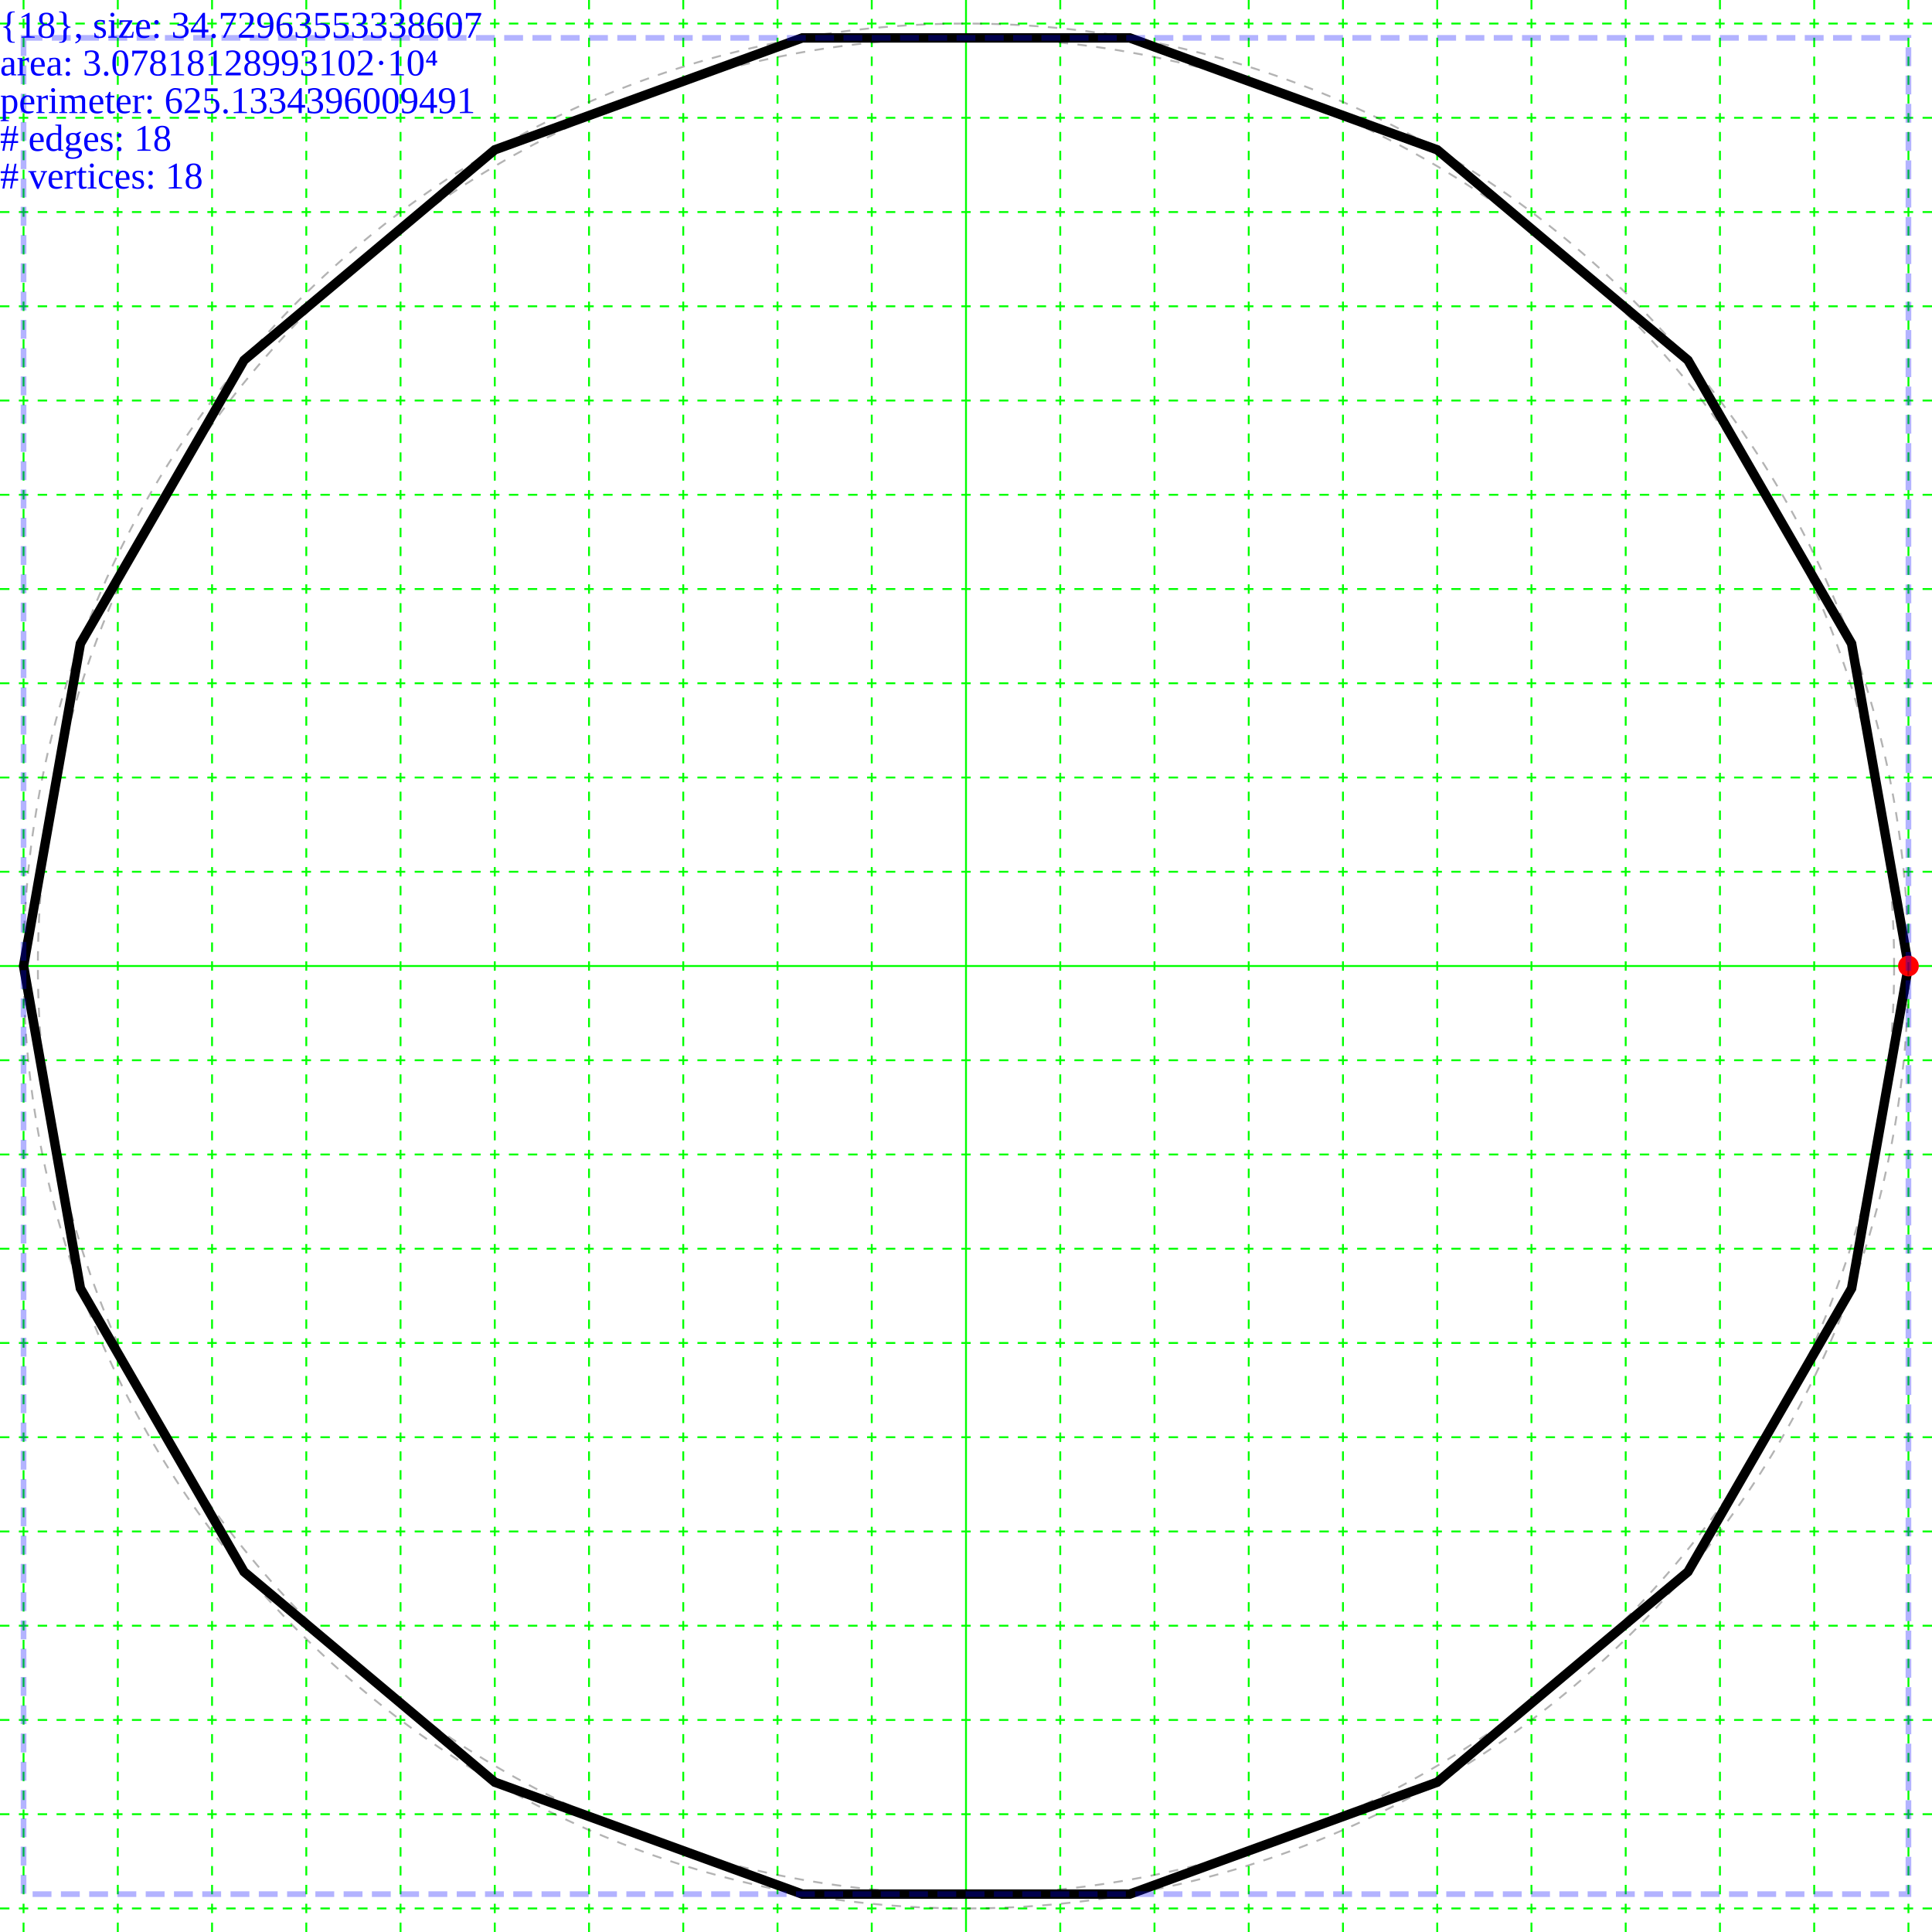
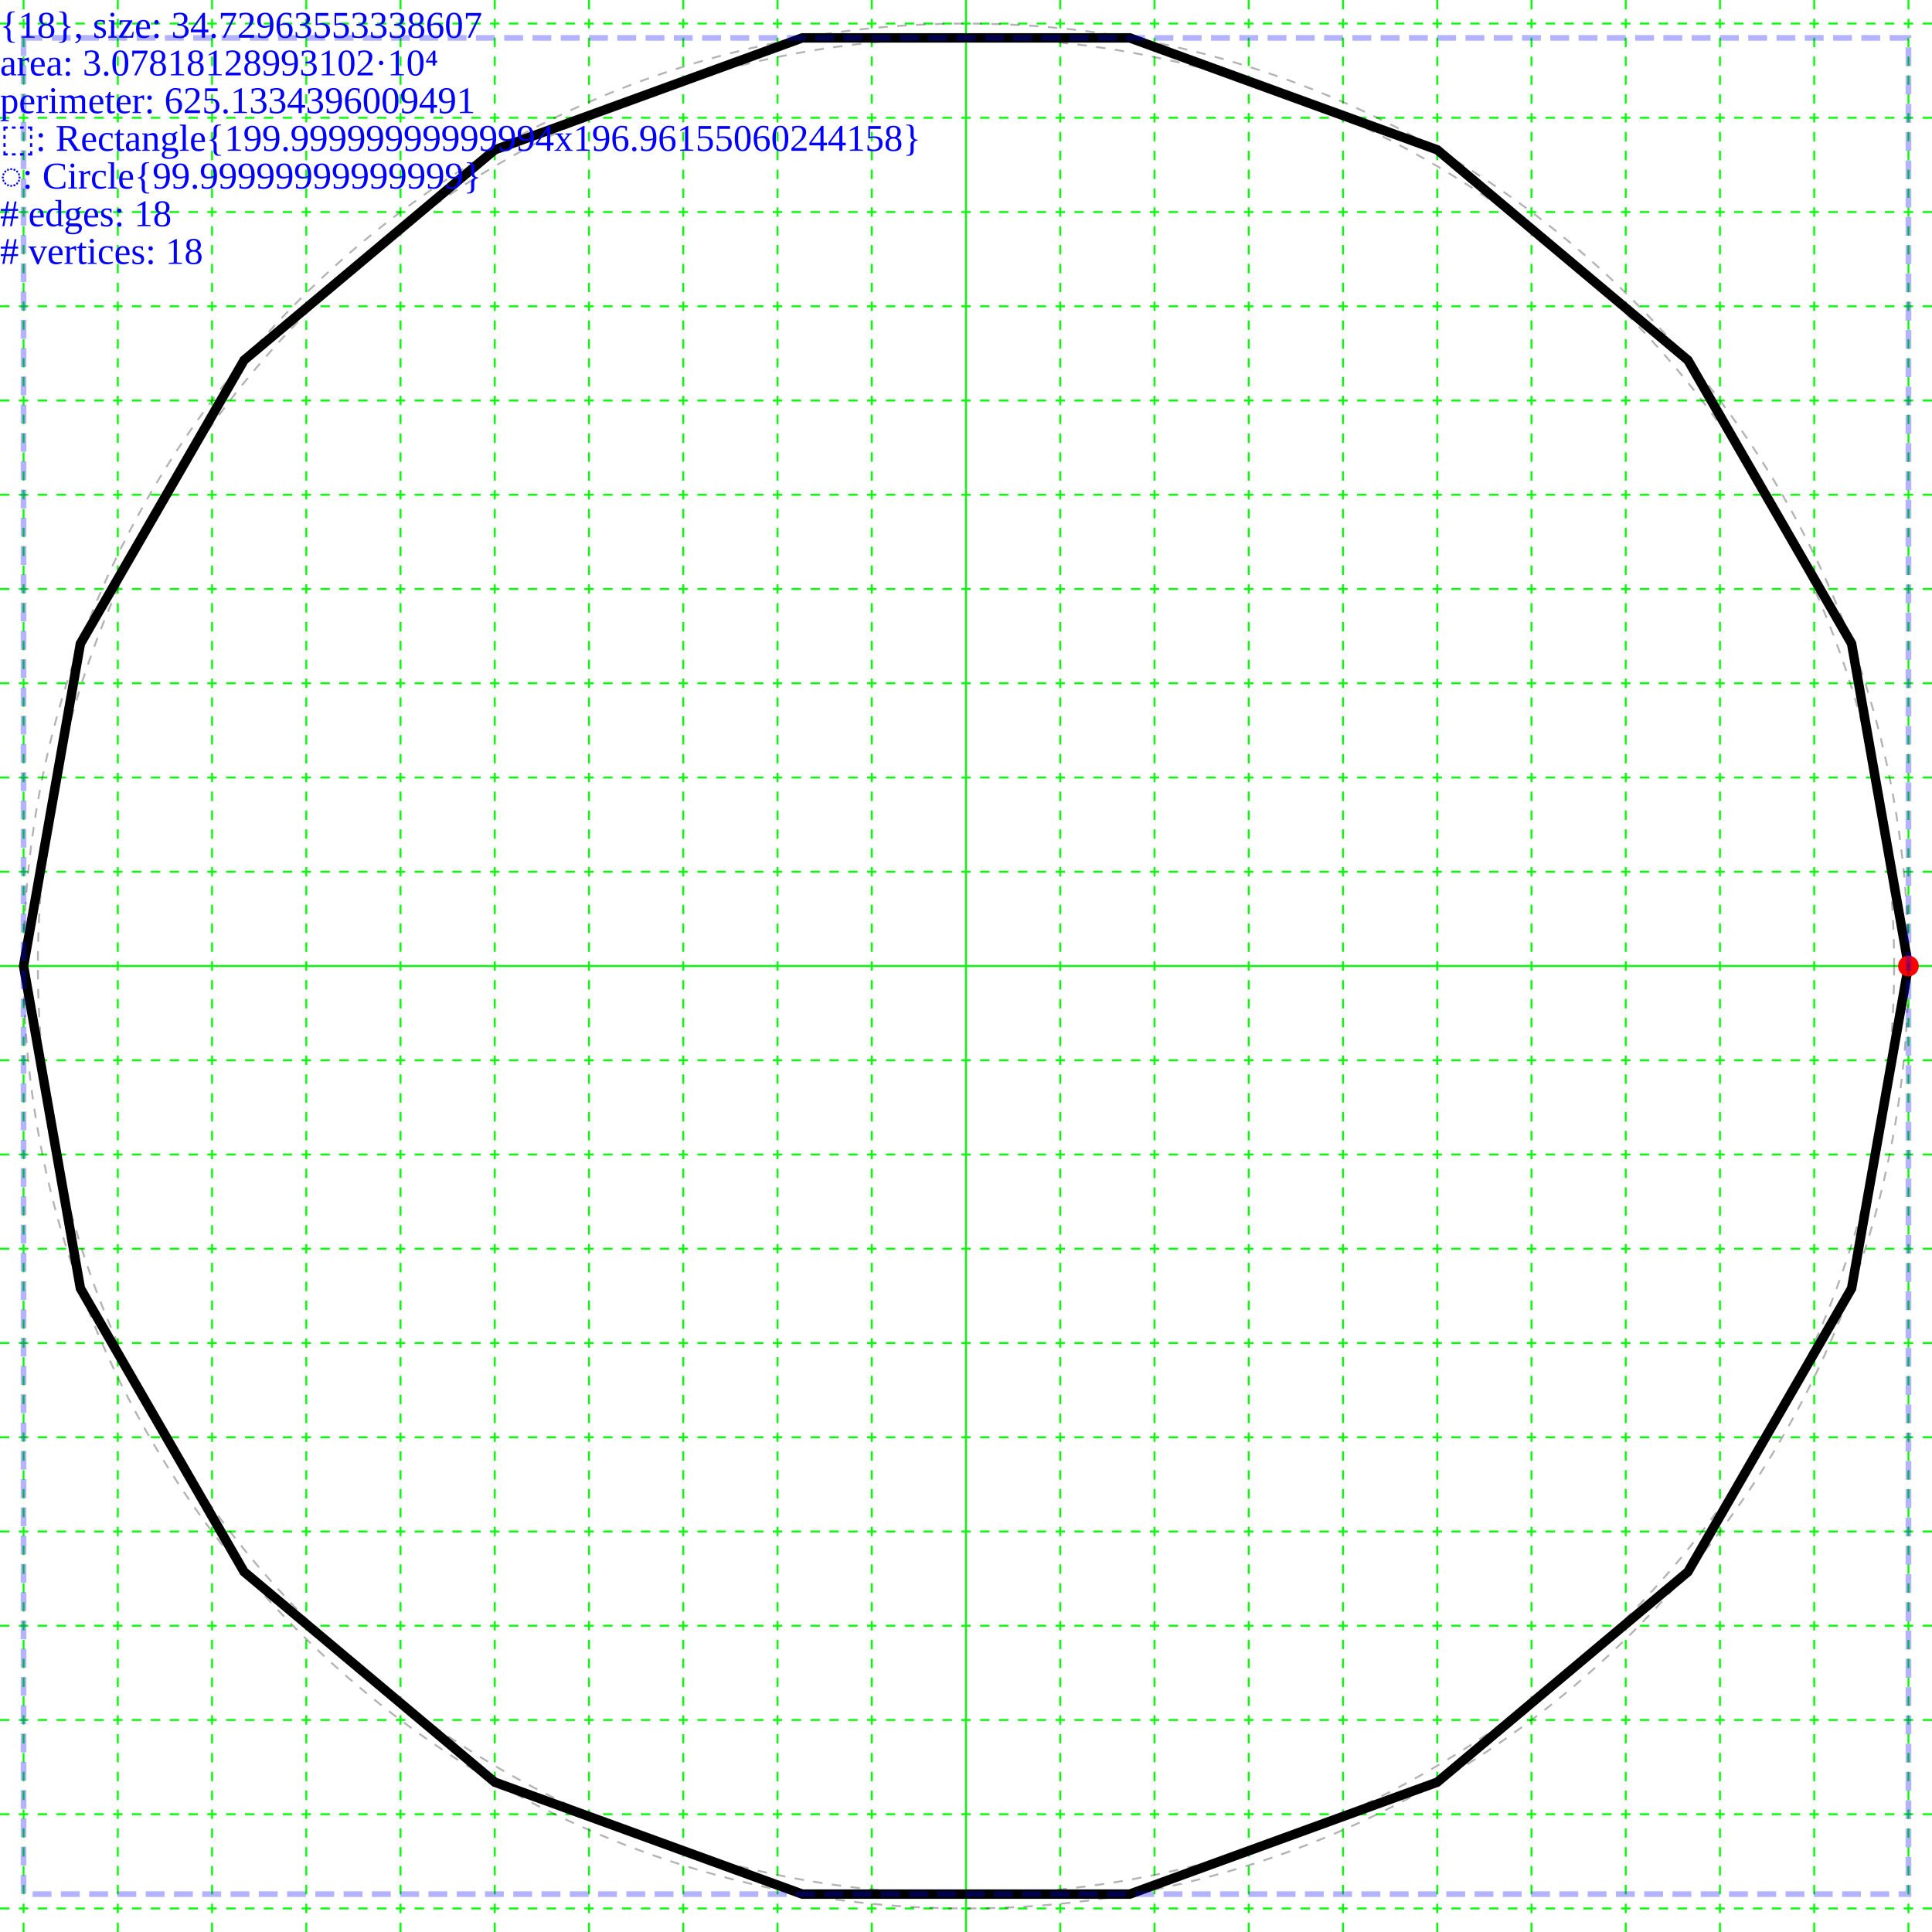
<svg xmlns="http://www.w3.org/2000/svg" height="205.0" width="205.0">
  <g transform="translate(102.5,102.5)">
    <g id="grid">
      <line stroke="#00ff00" stroke-width="0.2" x1="0" x2="0" y1="-102.5" y2="102.5" />
      <line stroke="#00ff00" stroke-dasharray="1,1" stroke-width="0.2" x1="10.0" x2="10.0" y1="-102.5" y2="102.5" />
      <line stroke="#00ff00" stroke-dasharray="1,1" stroke-width="0.2" x1="-10.0" x2="-10.0" y1="-102.5" y2="102.5" />
      <line stroke="#00ff00" stroke-dasharray="1,1" stroke-width="0.2" x1="20.0" x2="20.0" y1="-102.5" y2="102.5" />
      <line stroke="#00ff00" stroke-dasharray="1,1" stroke-width="0.2" x1="-20.0" x2="-20.0" y1="-102.5" y2="102.5" />
      <line stroke="#00ff00" stroke-dasharray="1,1" stroke-width="0.2" x1="30.0" x2="30.0" y1="-102.5" y2="102.5" />
      <line stroke="#00ff00" stroke-dasharray="1,1" stroke-width="0.2" x1="-30.0" x2="-30.0" y1="-102.5" y2="102.5" />
      <line stroke="#00ff00" stroke-dasharray="1,1" stroke-width="0.2" x1="40.0" x2="40.0" y1="-102.5" y2="102.5" />
      <line stroke="#00ff00" stroke-dasharray="1,1" stroke-width="0.2" x1="-40.0" x2="-40.0" y1="-102.5" y2="102.5" />
      <line stroke="#00ff00" stroke-dasharray="1,1" stroke-width="0.2" x1="50.0" x2="50.0" y1="-102.5" y2="102.5" />
      <line stroke="#00ff00" stroke-dasharray="1,1" stroke-width="0.2" x1="-50.0" x2="-50.0" y1="-102.5" y2="102.5" />
      <line stroke="#00ff00" stroke-dasharray="1,1" stroke-width="0.2" x1="60.0" x2="60.0" y1="-102.5" y2="102.5" />
      <line stroke="#00ff00" stroke-dasharray="1,1" stroke-width="0.2" x1="-60.0" x2="-60.0" y1="-102.5" y2="102.5" />
      <line stroke="#00ff00" stroke-dasharray="1,1" stroke-width="0.2" x1="70.0" x2="70.0" y1="-102.5" y2="102.5" />
      <line stroke="#00ff00" stroke-dasharray="1,1" stroke-width="0.2" x1="-70.0" x2="-70.0" y1="-102.5" y2="102.5" />
      <line stroke="#00ff00" stroke-dasharray="1,1" stroke-width="0.2" x1="80.0" x2="80.0" y1="-102.5" y2="102.5" />
      <line stroke="#00ff00" stroke-dasharray="1,1" stroke-width="0.2" x1="-80.0" x2="-80.0" y1="-102.5" y2="102.5" />
      <line stroke="#00ff00" stroke-dasharray="1,1" stroke-width="0.2" x1="90.0" x2="90.0" y1="-102.5" y2="102.5" />
      <line stroke="#00ff00" stroke-dasharray="1,1" stroke-width="0.2" x1="-90.0" x2="-90.0" y1="-102.5" y2="102.5" />
      <line stroke="#00ff00" stroke-dasharray="1,1" stroke-width="0.2" x1="100.0" x2="100.0" y1="-102.5" y2="102.5" />
      <line stroke="#00ff00" stroke-dasharray="1,1" stroke-width="0.2" x1="-100.0" x2="-100.0" y1="-102.5" y2="102.5" />
      <line stroke="#00ff00" stroke-dasharray="1,1" stroke-width="0.2" x1="110.0" x2="110.0" y1="-102.5" y2="102.5" />
      <line stroke="#00ff00" stroke-dasharray="1,1" stroke-width="0.2" x1="-110.0" x2="-110.0" y1="-102.5" y2="102.5" />
      <line stroke="#00ff00" stroke-width="0.2" x1="-102.5" x2="102.5" y1="0" y2="0" />
      <line stroke="#00ff00" stroke-dasharray="1,1" stroke-width="0.2" x1="-102.5" x2="102.5" y1="10.0" y2="10.0" />
      <line stroke="#00ff00" stroke-dasharray="1,1" stroke-width="0.2" x1="-102.5" x2="102.5" y1="-10.0" y2="-10.0" />
      <line stroke="#00ff00" stroke-dasharray="1,1" stroke-width="0.2" x1="-102.5" x2="102.5" y1="20.0" y2="20.0" />
      <line stroke="#00ff00" stroke-dasharray="1,1" stroke-width="0.2" x1="-102.5" x2="102.5" y1="-20.0" y2="-20.0" />
      <line stroke="#00ff00" stroke-dasharray="1,1" stroke-width="0.2" x1="-102.5" x2="102.5" y1="30.0" y2="30.0" />
      <line stroke="#00ff00" stroke-dasharray="1,1" stroke-width="0.2" x1="-102.5" x2="102.5" y1="-30.0" y2="-30.0" />
      <line stroke="#00ff00" stroke-dasharray="1,1" stroke-width="0.2" x1="-102.5" x2="102.5" y1="40.0" y2="40.0" />
      <line stroke="#00ff00" stroke-dasharray="1,1" stroke-width="0.2" x1="-102.5" x2="102.5" y1="-40.0" y2="-40.0" />
      <line stroke="#00ff00" stroke-dasharray="1,1" stroke-width="0.2" x1="-102.5" x2="102.5" y1="50.0" y2="50.0" />
      <line stroke="#00ff00" stroke-dasharray="1,1" stroke-width="0.2" x1="-102.5" x2="102.5" y1="-50.0" y2="-50.0" />
      <line stroke="#00ff00" stroke-dasharray="1,1" stroke-width="0.2" x1="-102.5" x2="102.5" y1="60.0" y2="60.0" />
      <line stroke="#00ff00" stroke-dasharray="1,1" stroke-width="0.2" x1="-102.5" x2="102.5" y1="-60.0" y2="-60.0" />
      <line stroke="#00ff00" stroke-dasharray="1,1" stroke-width="0.2" x1="-102.5" x2="102.5" y1="70.0" y2="70.0" />
      <line stroke="#00ff00" stroke-dasharray="1,1" stroke-width="0.2" x1="-102.5" x2="102.5" y1="-70.0" y2="-70.0" />
      <line stroke="#00ff00" stroke-dasharray="1,1" stroke-width="0.2" x1="-102.5" x2="102.5" y1="80.0" y2="80.0" />
      <line stroke="#00ff00" stroke-dasharray="1,1" stroke-width="0.2" x1="-102.5" x2="102.5" y1="-80.0" y2="-80.0" />
      <line stroke="#00ff00" stroke-dasharray="1,1" stroke-width="0.2" x1="-102.5" x2="102.5" y1="90.0" y2="90.0" />
      <line stroke="#00ff00" stroke-dasharray="1,1" stroke-width="0.2" x1="-102.5" x2="102.5" y1="-90.0" y2="-90.0" />
      <line stroke="#00ff00" stroke-dasharray="1,1" stroke-width="0.2" x1="-102.5" x2="102.5" y1="100.0" y2="100.0" />
      <line stroke="#00ff00" stroke-dasharray="1,1" stroke-width="0.2" x1="-102.5" x2="102.5" y1="-100.0" y2="-100.0" />
      <line stroke="#00ff00" stroke-dasharray="1,1" stroke-width="0.2" x1="-102.5" x2="102.5" y1="110.0" y2="110.0" />
      <line stroke="#00ff00" stroke-dasharray="1,1" stroke-width="0.2" x1="-102.5" x2="102.5" y1="-110.0" y2="-110.0" />
      <line stroke="#00ff00" stroke-dasharray="1,1" stroke-width="0.2" x1="-102.5" x2="102.5" y1="120.0" y2="120.0" />
      <line stroke="#00ff00" stroke-dasharray="1,1" stroke-width="0.2" x1="-102.5" x2="102.5" y1="-120.0" y2="-120.0" />
      <line stroke="#00ff00" stroke-dasharray="1,1" stroke-width="0.2" x1="-102.5" x2="102.5" y1="130.0" y2="130.0" />
      <line stroke="#00ff00" stroke-dasharray="1,1" stroke-width="0.2" x1="-102.5" x2="102.5" y1="-130.0" y2="-130.0" />
      <line stroke="#00ff00" stroke-dasharray="1,1" stroke-width="0.2" x1="-102.5" x2="102.5" y1="140.0" y2="140.0" />
      <line stroke="#00ff00" stroke-dasharray="1,1" stroke-width="0.2" x1="-102.5" x2="102.5" y1="-140.0" y2="-140.0" />
      <line stroke="#00ff00" stroke-dasharray="1,1" stroke-width="0.2" x1="-102.5" x2="102.5" y1="150.0" y2="150.0" />
      <line stroke="#00ff00" stroke-dasharray="1,1" stroke-width="0.2" x1="-102.5" x2="102.5" y1="-150.0" y2="-150.0" />
      <line stroke="#00ff00" stroke-dasharray="1,1" stroke-width="0.2" x1="-102.5" x2="102.5" y1="160.0" y2="160.0" />
      <line stroke="#00ff00" stroke-dasharray="1,1" stroke-width="0.2" x1="-102.5" x2="102.5" y1="-160.0" y2="-160.0" />
      <line stroke="#00ff00" stroke-dasharray="1,1" stroke-width="0.2" x1="-102.5" x2="102.5" y1="170.0" y2="170.0" />
      <line stroke="#00ff00" stroke-dasharray="1,1" stroke-width="0.2" x1="-102.5" x2="102.5" y1="-170.0" y2="-170.0" />
      <line stroke="#00ff00" stroke-dasharray="1,1" stroke-width="0.2" x1="-102.5" x2="102.5" y1="180.0" y2="180.0" />
      <line stroke="#00ff00" stroke-dasharray="1,1" stroke-width="0.2" x1="-102.5" x2="102.5" y1="-180.0" y2="-180.0" />
      <line stroke="#00ff00" stroke-dasharray="1,1" stroke-width="0.2" x1="-102.5" x2="102.5" y1="190.0" y2="190.0" />
      <line stroke="#00ff00" stroke-dasharray="1,1" stroke-width="0.2" x1="-102.5" x2="102.5" y1="-190.0" y2="-190.0" />
      <line stroke="#00ff00" stroke-dasharray="1,1" stroke-width="0.2" x1="-102.5" x2="102.5" y1="200.0" y2="200.0" />
      <line stroke="#00ff00" stroke-dasharray="1,1" stroke-width="0.2" x1="-102.5" x2="102.5" y1="-200.0" y2="-200.0" />
      <line stroke="#00ff00" stroke-dasharray="1,1" stroke-width="0.2" x1="-102.5" x2="102.5" y1="210.0" y2="210.0" />
      <line stroke="#00ff00" stroke-dasharray="1,1" stroke-width="0.2" x1="-102.5" x2="102.5" y1="-210.0" y2="-210.0" />
    </g>
    <g>
      <polygon fill="none" points="100,0.0 93.969,34.202 76.604,64.279 50,86.603 17.365,98.481 -17.365,98.481 -50,86.603 -76.604,64.279 -93.969,34.202 -100,1.224646799147353E-14 -93.969,-34.202 -76.604,-64.279 -50,-86.603 -17.365,-98.481 17.365,-98.481 50,-86.603 76.604,-64.279 93.969,-34.202" stroke="black" stroke-width="1" />
      <circle cx="100" cy="0.0" fill="#ff0000" r="1.1" />
      <circle fill="none" r="98.481" stroke="black" stroke-dasharray="1,1" stroke-opacity="0.3" stroke-width="0.2" />
      <circle fill="none" r="100" stroke="black" stroke-dasharray="1,1" stroke-opacity="0.3" stroke-width="0.2" />
      <rect fill="none" height="196.962" stroke="blue" stroke-dasharray="2,1" stroke-opacity="0.3" stroke-width="0.6" width="200" x="-100" y="-98.481" />
    </g>
  </g>
  <g>
    <text fill="blue" font-size="4.0" id="info" x="0" y="0">
      <tspan dy="4.0" x="0">{18}, size: 34.72963553338607</tspan>
      <tspan dy="4.0" x="0">area: 3.07818128993102·10⁴</tspan>
      <tspan dy="4.0" x="0">perimeter: 625.1334396009491</tspan>
+       <tspan dy="4.0" x="0">⬚: Rectangle{199.99999999999994x196.96155060244158}</tspan>
+       <tspan dy="4.0" x="0">◌: Circle{99.99999999999999}</tspan>
      <tspan dy="4.0" x="0"># edges: 18</tspan>
      <tspan dy="4.0" x="0"># vertices: 18</tspan>
    </text>
  </g>
</svg>
